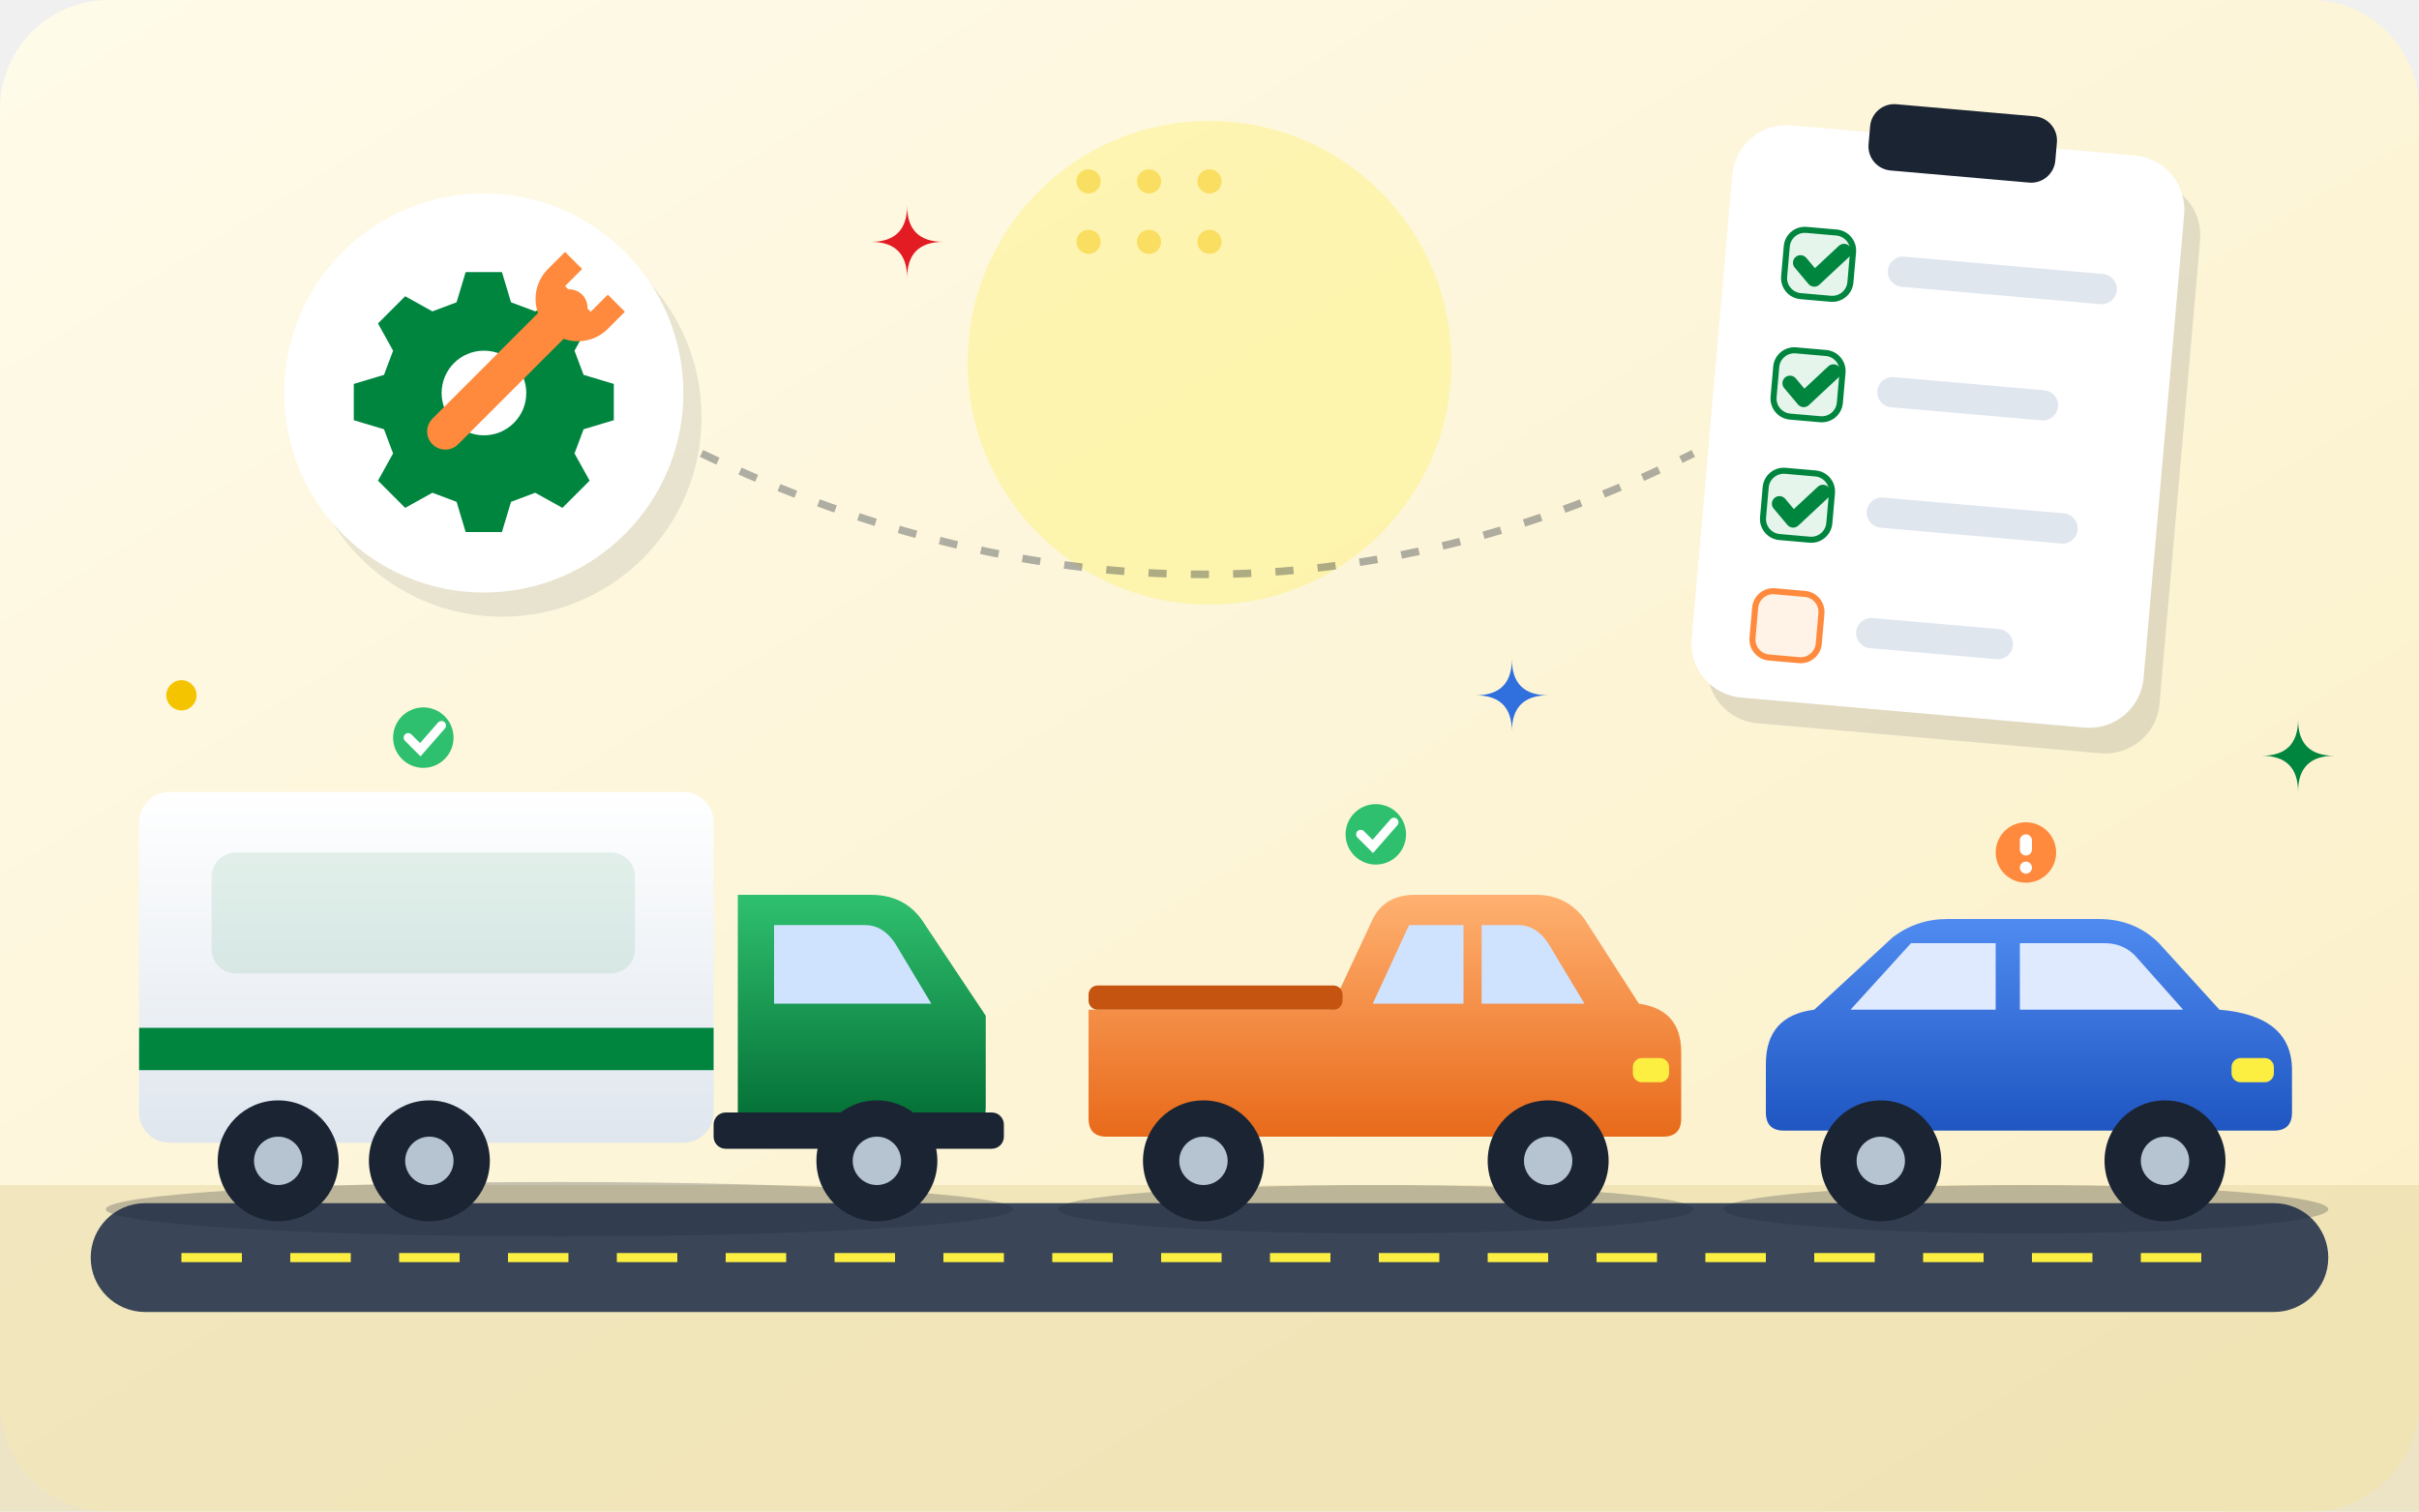
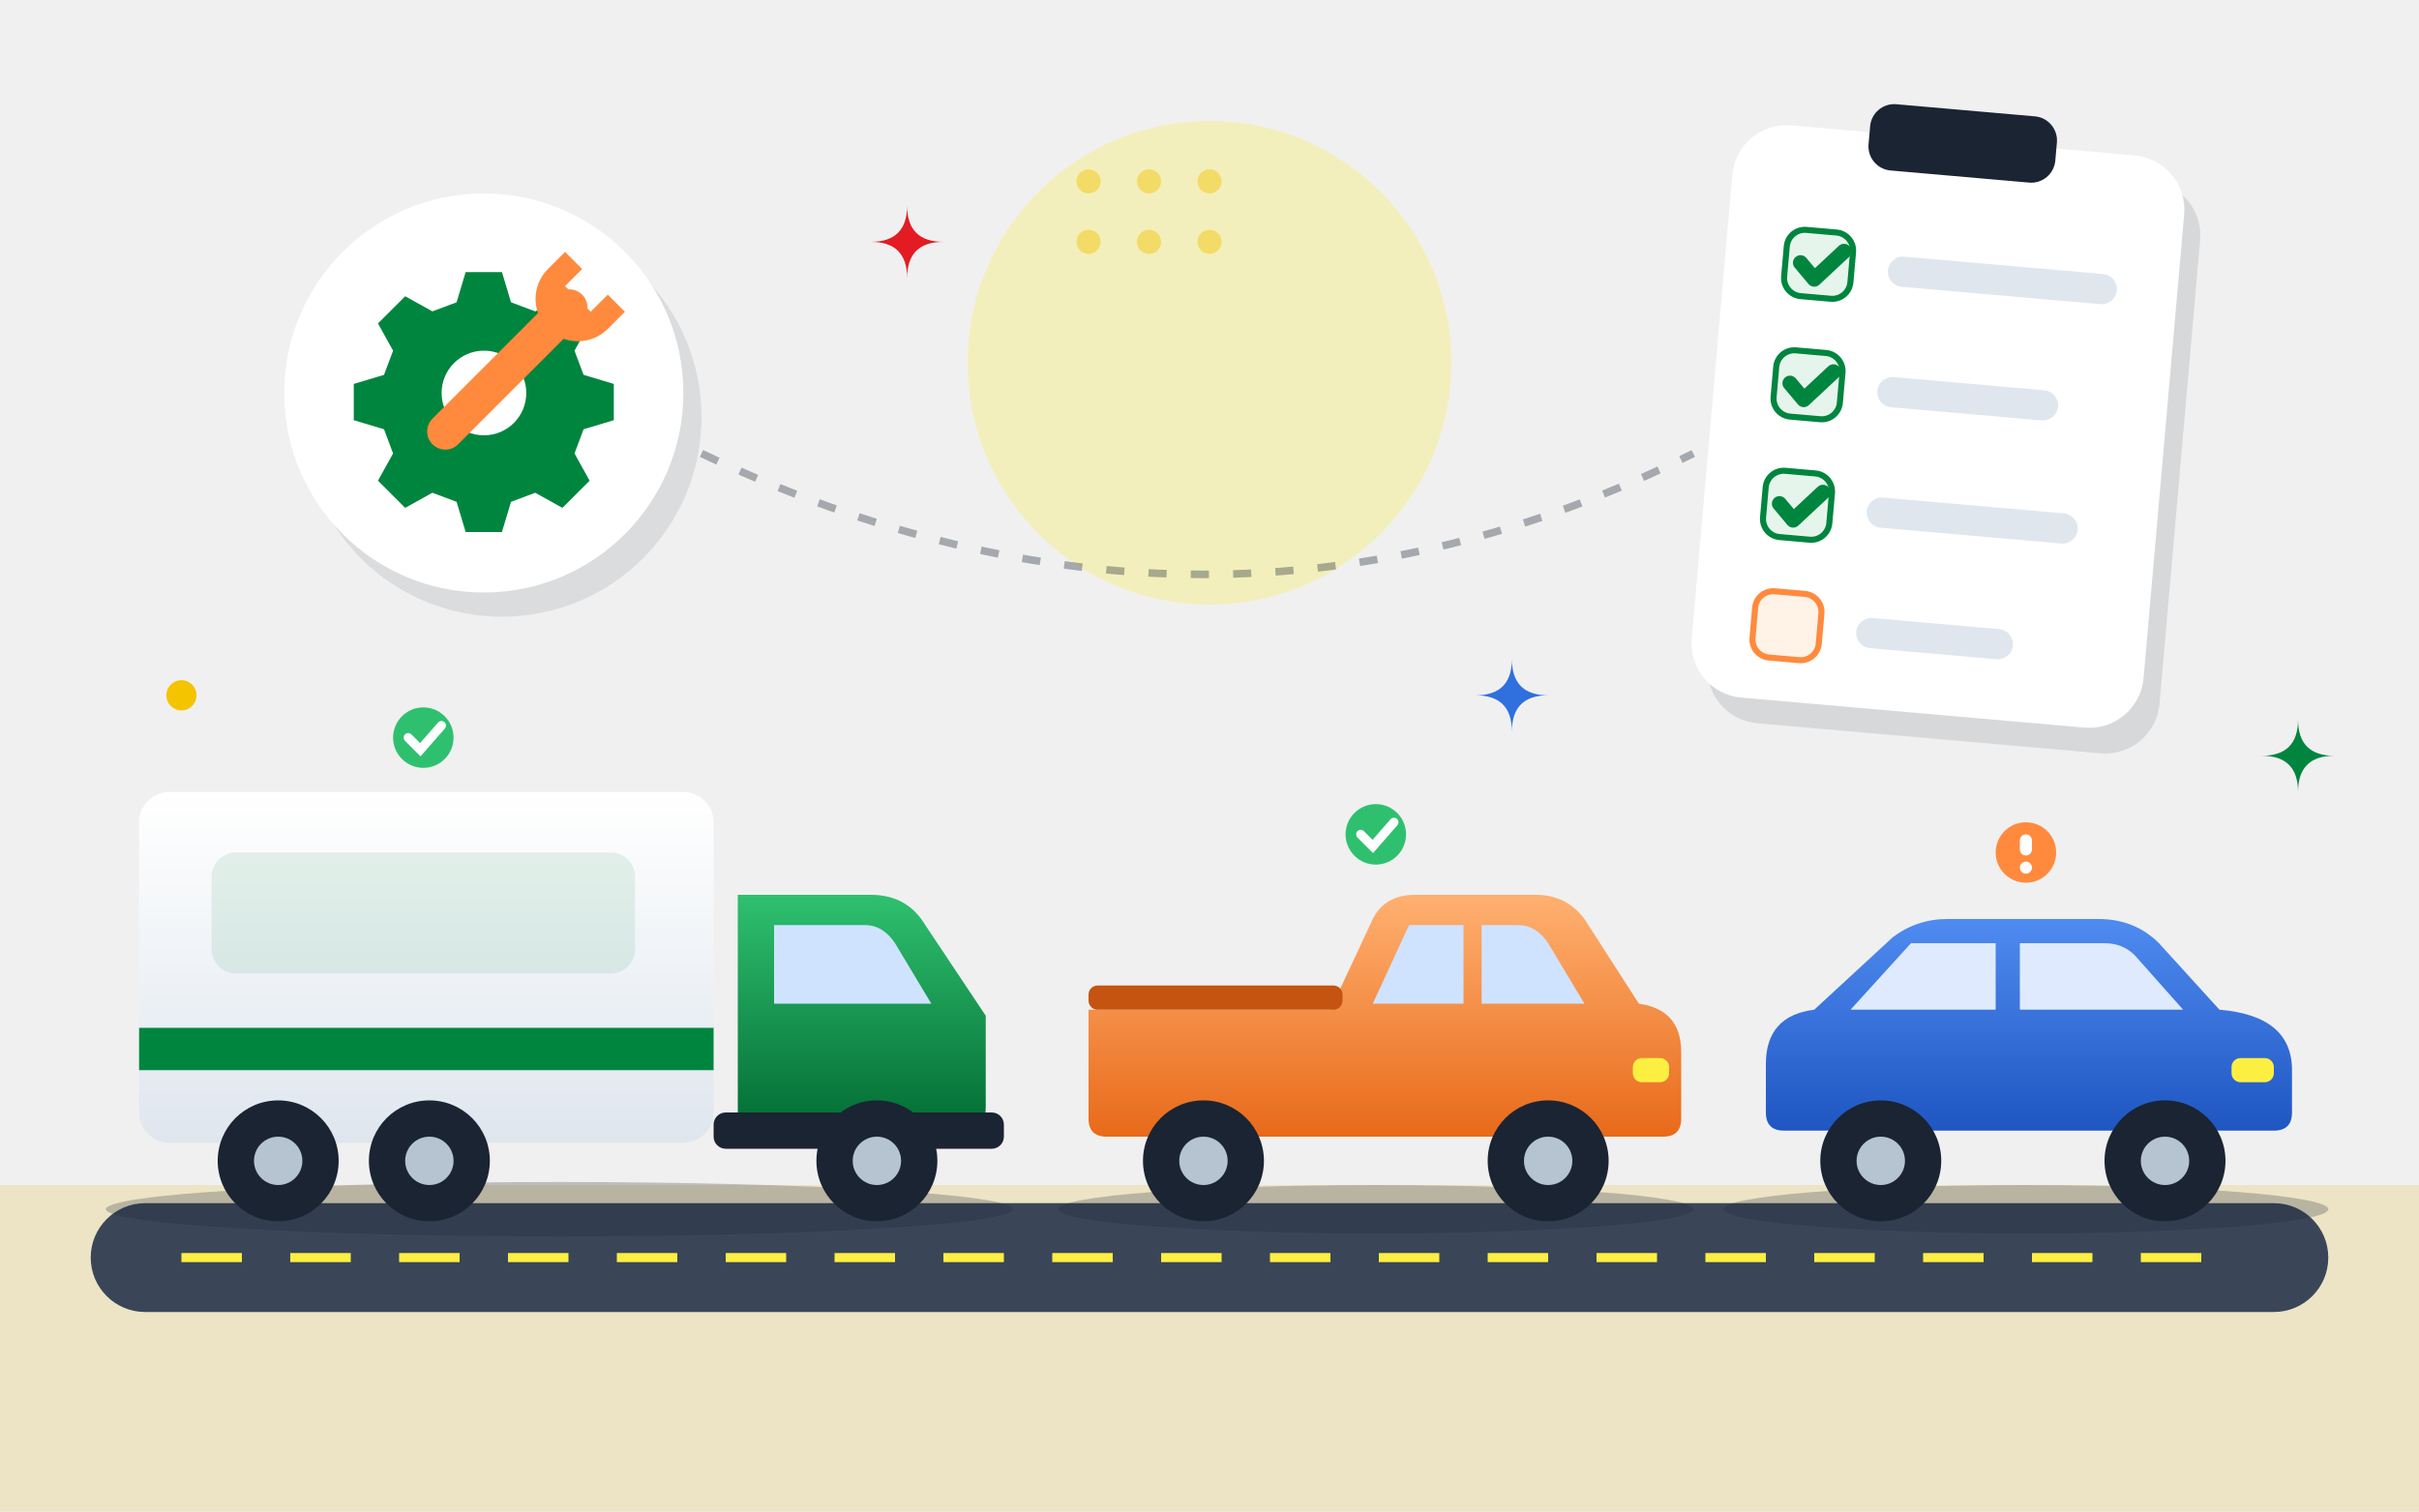
<svg xmlns="http://www.w3.org/2000/svg" width="800" height="500" viewBox="0 0 800 500" role="img" aria-labelledby="flotte-title">
  <defs>
    <linearGradient id="flotte-bg" x1="0" y1="0" x2="1" y2="1">
      <stop offset="0" stop-color="#fffbea" />
      <stop offset="1" stop-color="#fbefc6" />
    </linearGradient>
    <linearGradient id="flotte-green" x1="0" y1="0" x2="0" y2="1">
      <stop offset="0" stop-color="#2fc06f" />
      <stop offset="1" stop-color="#006830" />
    </linearGradient>
    <linearGradient id="flotte-white" x1="0" y1="0" x2="0" y2="1">
      <stop offset="0" stop-color="#ffffff" />
      <stop offset="1" stop-color="#dfe6ee" />
    </linearGradient>
    <linearGradient id="flotte-blue" x1="0" y1="0" x2="0" y2="1">
      <stop offset="0" stop-color="#4f8bf0" />
      <stop offset="1" stop-color="#1f56c2" />
    </linearGradient>
    <linearGradient id="flotte-orange" x1="0" y1="0" x2="0" y2="1">
      <stop offset="0" stop-color="#ffb070" />
      <stop offset="1" stop-color="#e86a1a" />
    </linearGradient>
    <g id="flotte-wheel">
      <circle r="20" fill="#1a2433" />
      <circle r="8" fill="#b6c3d1" />
    </g>
    <path id="flotte-spark" d="M0-12Q0 0 12 0Q0 0 0 12Q0 0-12 0Q0 0 0-12Z" />
  </defs>
-   <rect width="800" height="500" rx="36" fill="url(#flotte-bg)" />
  <circle cx="400" cy="120" r="80" fill="#fdef42" opacity=".3" />
  <g fill="#f5c400" opacity=".45">
    <circle cx="360" cy="60" r="4" />
    <circle cx="380" cy="60" r="4" />
    <circle cx="400" cy="60" r="4" />
    <circle cx="360" cy="80" r="4" />
    <circle cx="380" cy="80" r="4" />
    <circle cx="400" cy="80" r="4" />
  </g>
  <rect x="0" y="392" width="800" height="108" fill="#e9dca8" opacity=".6" />
  <rect x="30" y="398" width="740" height="36" rx="18" fill="#3a4658" />
  <path d="M60 416H740" stroke="#fdef42" stroke-width="3" stroke-dasharray="20 16" />
  <circle cx="160" cy="130" r="66" fill="#1a2433" opacity=".1" transform="translate(6 8)" />
  <circle cx="160" cy="130" r="66" fill="#fff" />
  <g transform="translate(160 130)">
    <path fill="#00853f" fill-rule="evenodd" d="M-6-40h12l3 10 8 3 9-5 9 9-5 9 3 8 10 3v12l-10 3-3 8 5 9-9 9-9-5-8 3-3 10h-12l-3-10-8-3-9 5-9-9 5-9-3-8-10-3v-12l10-3 3-8-5-9 9-9 9 5 8-3ZM0-14a14 14 0 1 0 0.1 0Z" />
    <g transform="rotate(45)">
      <rect x="-6" y="-46" width="12" height="70" rx="6" fill="#ff8a3d" />
      <path d="M-14-50a14 14 0 0 0 28 0v-8h-8v8h-12v-8h-8Z" fill="#ff8a3d" transform="translate(0 6)" />
    </g>
  </g>
  <g transform="rotate(5 640 140)">
    <rect x="566" y="46" width="150" height="190" rx="18" fill="#1a2433" opacity=".12" transform="translate(6 8)" />
    <rect x="566" y="46" width="150" height="190" rx="18" fill="#fff" />
    <rect x="610" y="36" width="62" height="22" rx="8" fill="#1a2433" />
    <g fill="none" stroke-width="5" stroke-linecap="round" stroke-linejoin="round">
      <rect x="586" y="80" width="22" height="22" rx="6" fill="#e6f5ec" stroke="#00853f" stroke-width="2" />
      <path d="M591 91l5 5 9-10" stroke="#00853f" />
      <rect x="586" y="120" width="22" height="22" rx="6" fill="#e6f5ec" stroke="#00853f" stroke-width="2" />
      <path d="M591 131l5 5 9-10" stroke="#00853f" />
      <rect x="586" y="160" width="22" height="22" rx="6" fill="#e6f5ec" stroke="#00853f" stroke-width="2" />
      <path d="M591 171l5 5 9-10" stroke="#00853f" />
      <rect x="586" y="200" width="22" height="22" rx="6" fill="#fff3e8" stroke="#ff8a3d" stroke-width="2" />
    </g>
    <g fill="#dfe6ee">
      <rect x="620" y="86" width="76" height="10" rx="5" />
      <rect x="620" y="126" width="60" height="10" rx="5" />
      <rect x="620" y="166" width="70" height="10" rx="5" />
      <rect x="620" y="206" width="52" height="10" rx="5" />
    </g>
  </g>
  <path d="M232 150Q400 230 560 150" fill="none" stroke="#1a2433" stroke-width="2.5" stroke-dasharray="6 8" opacity=".35" />
  <ellipse cx="185" cy="400" rx="150" ry="9" fill="#1a2433" opacity=".25" />
  <rect x="46" y="262" width="190" height="116" rx="10" fill="url(#flotte-white)" />
  <rect x="46" y="340" width="190" height="14" fill="#00853f" />
  <rect x="70" y="282" width="140" height="40" rx="8" fill="#00853f" opacity=".1" />
  <path d="M244 296h44q12 0 18 10l20 30v30q0 12-12 12h-70Z" fill="url(#flotte-green)" />
  <path d="M256 306h30q6 0 10 6l12 20h-52Z" fill="#cfe3ff" />
  <rect x="236" y="368" width="96" height="12" rx="4" fill="#1a2433" />
  <use href="#flotte-wheel" x="92" y="384" />
  <use href="#flotte-wheel" x="142" y="384" />
  <use href="#flotte-wheel" x="290" y="384" />
  <ellipse cx="455" cy="400" rx="105" ry="8" fill="#1a2433" opacity=".25" />
  <path d="M360 334h80l14-30q4-8 14-8h40q10 0 16 8l18 28q14 2 14 16v22q0 6-6 6H366q-6 0-6-6Z" fill="url(#flotte-orange)" />
  <path d="M466 306h18v26h-30ZM490 306h12q6 0 10 6l12 20h-34Z" fill="#cfe3ff" />
  <rect x="360" y="326" width="84" height="8" rx="3" fill="#c45410" />
  <rect x="540" y="350" width="12" height="8" rx="3" fill="#fdef42" />
  <use href="#flotte-wheel" x="398" y="384" />
  <use href="#flotte-wheel" x="512" y="384" />
  <ellipse cx="670" cy="400" rx="100" ry="8" fill="#1a2433" opacity=".25" />
  <path d="M584 352q0-16 16-18l26-24q8-6 18-6h50q12 0 20 8l20 22q24 2 24 20v14q0 6-6 6H590q-6 0-6-6Z" fill="url(#flotte-blue)" />
  <path d="M632 312h28v22h-48ZM668 312h28q6 0 10 4l16 18h-54Z" fill="#dfeaff" />
  <rect x="738" y="350" width="14" height="8" rx="3" fill="#fdef42" />
  <use href="#flotte-wheel" x="622" y="384" />
  <use href="#flotte-wheel" x="716" y="384" />
  <circle cx="140" cy="244" r="10" fill="#2fc06f" />
  <path d="M135 244l4 4 7-8" fill="none" stroke="#fff" stroke-width="3" stroke-linecap="round" />
  <circle cx="455" cy="276" r="10" fill="#2fc06f" />
  <path d="M450 276l4 4 7-8" fill="none" stroke="#fff" stroke-width="3" stroke-linecap="round" />
  <circle cx="670" cy="282" r="10" fill="#ff8a3d" />
  <rect x="668" y="276" width="4" height="7" rx="2" fill="#fff" />
  <circle cx="670" cy="287" r="2" fill="#fff" />
  <use href="#flotte-spark" x="300" y="80" fill="#e31b23" />
  <use href="#flotte-spark" x="500" y="230" fill="#2f6fde" />
  <use href="#flotte-spark" x="760" y="250" fill="#00853f" />
  <circle cx="60" cy="230" r="5" fill="#f5c400" />
</svg>
